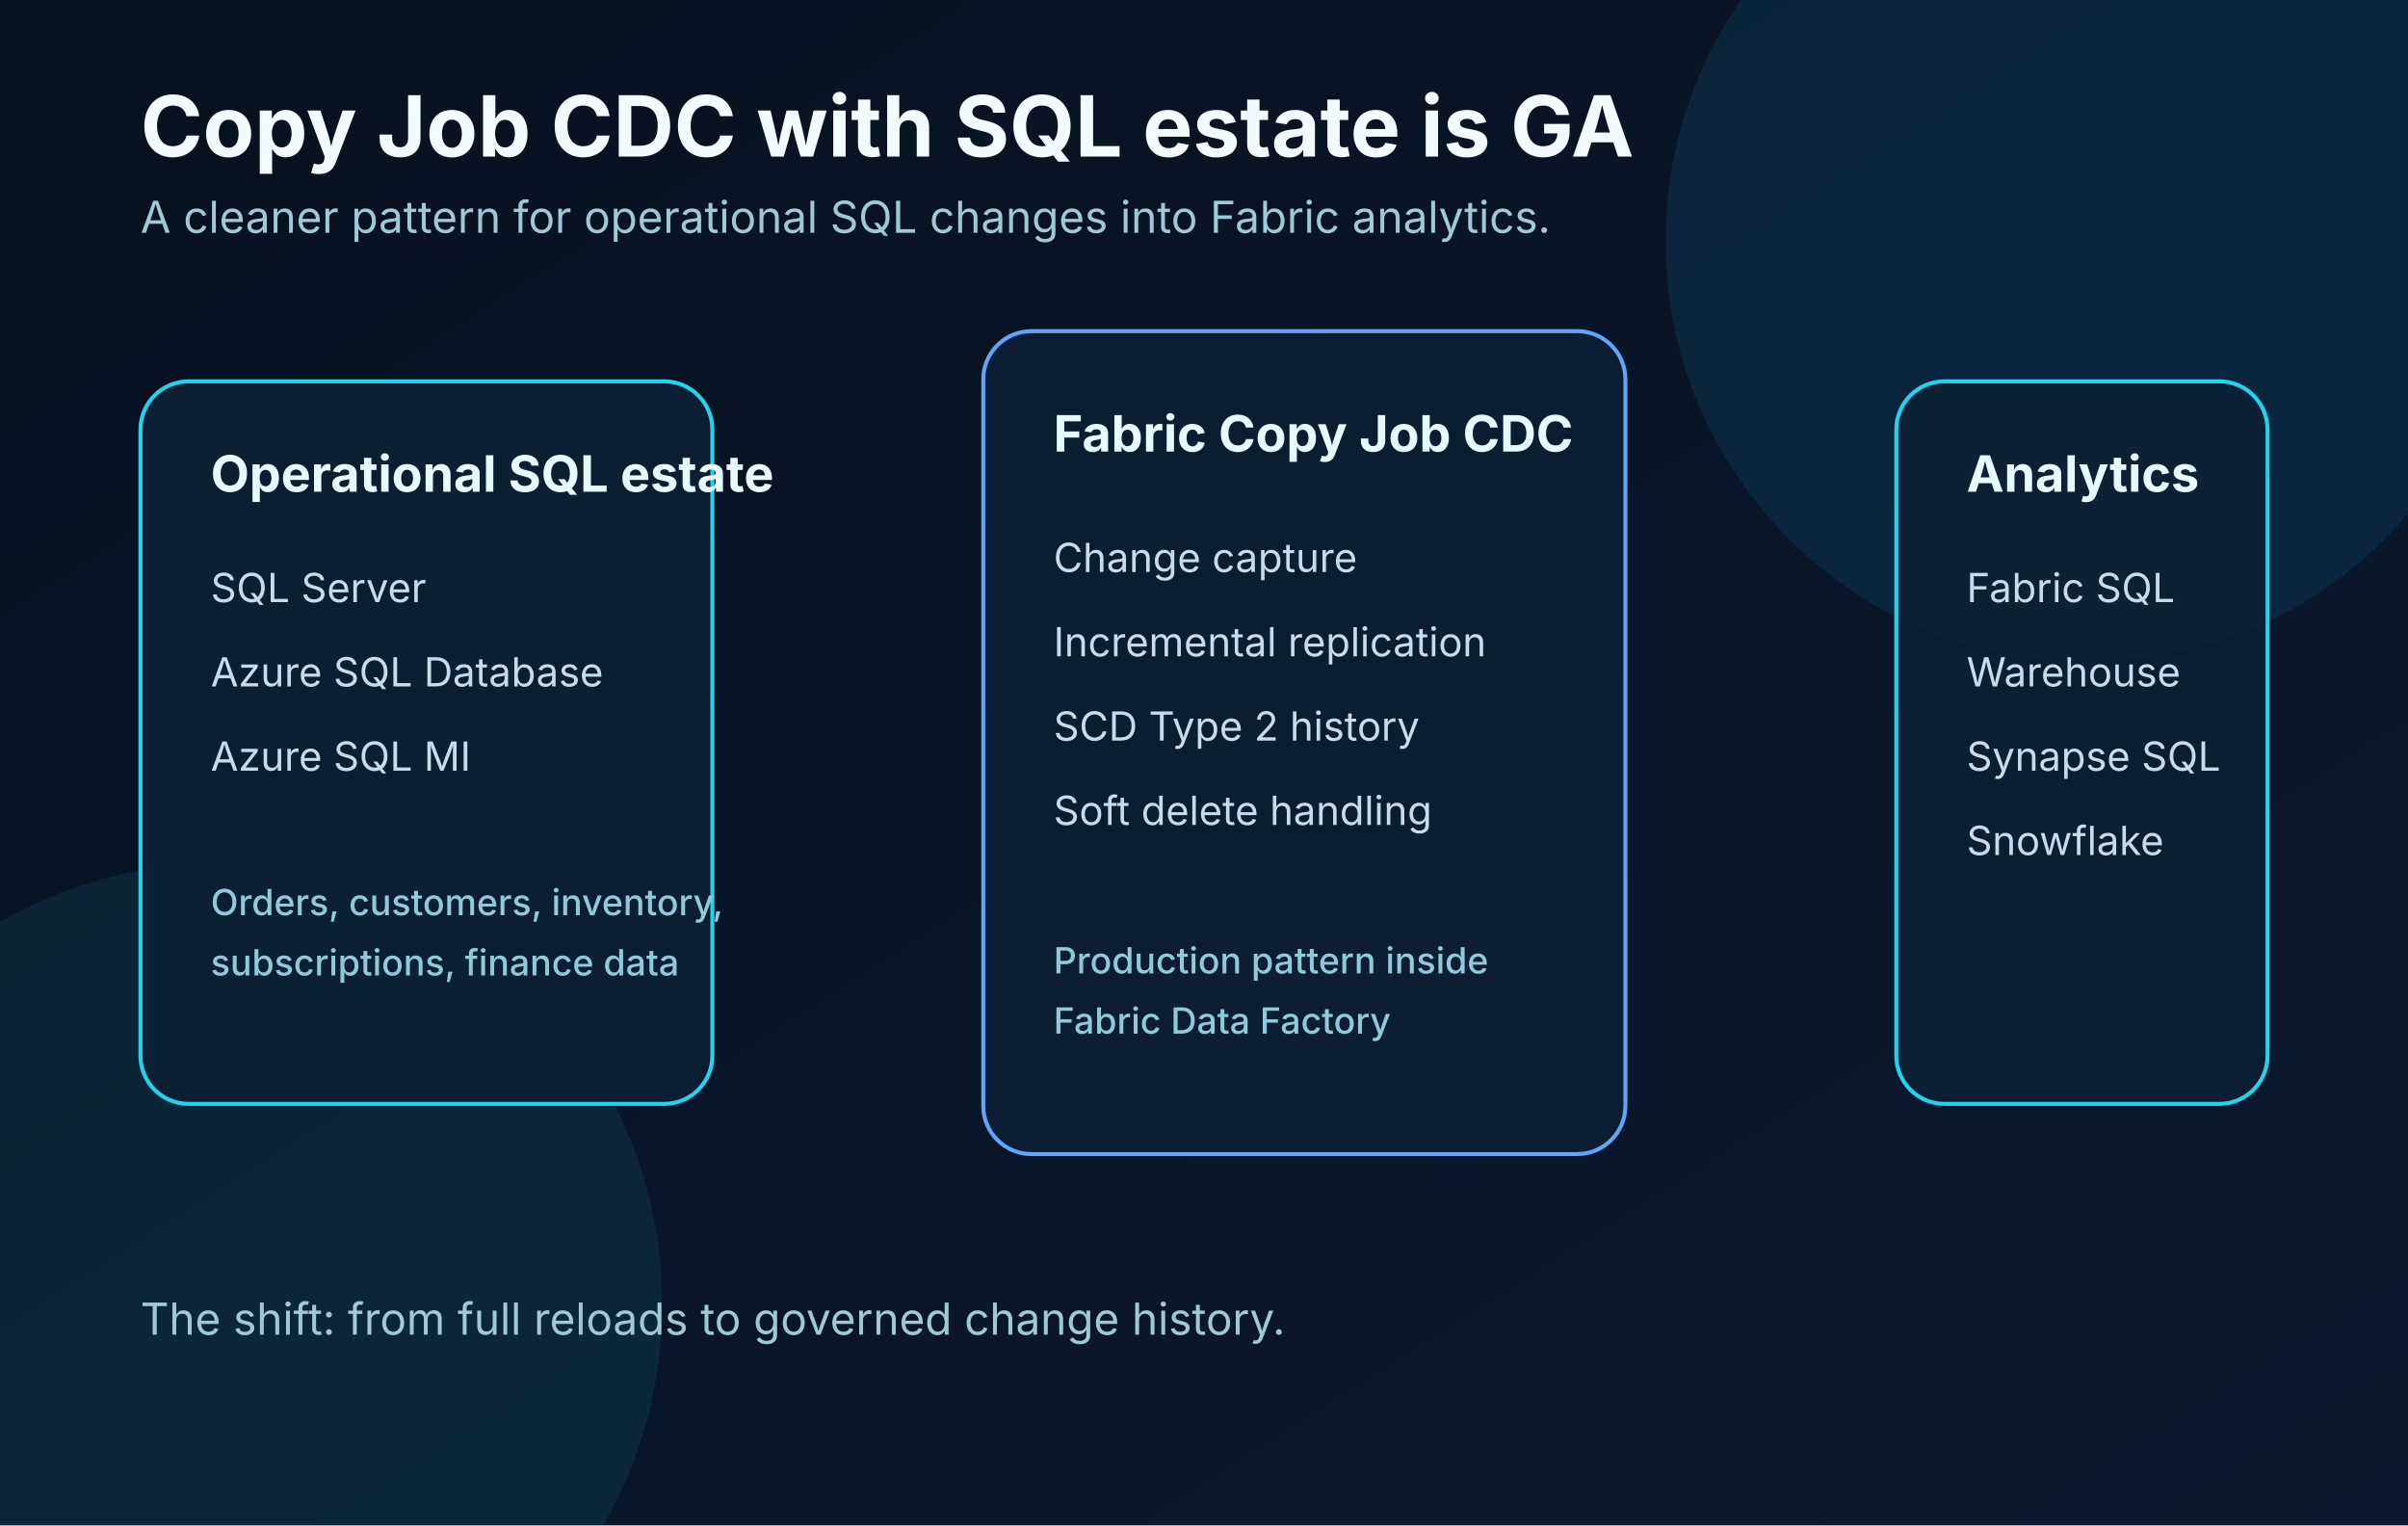
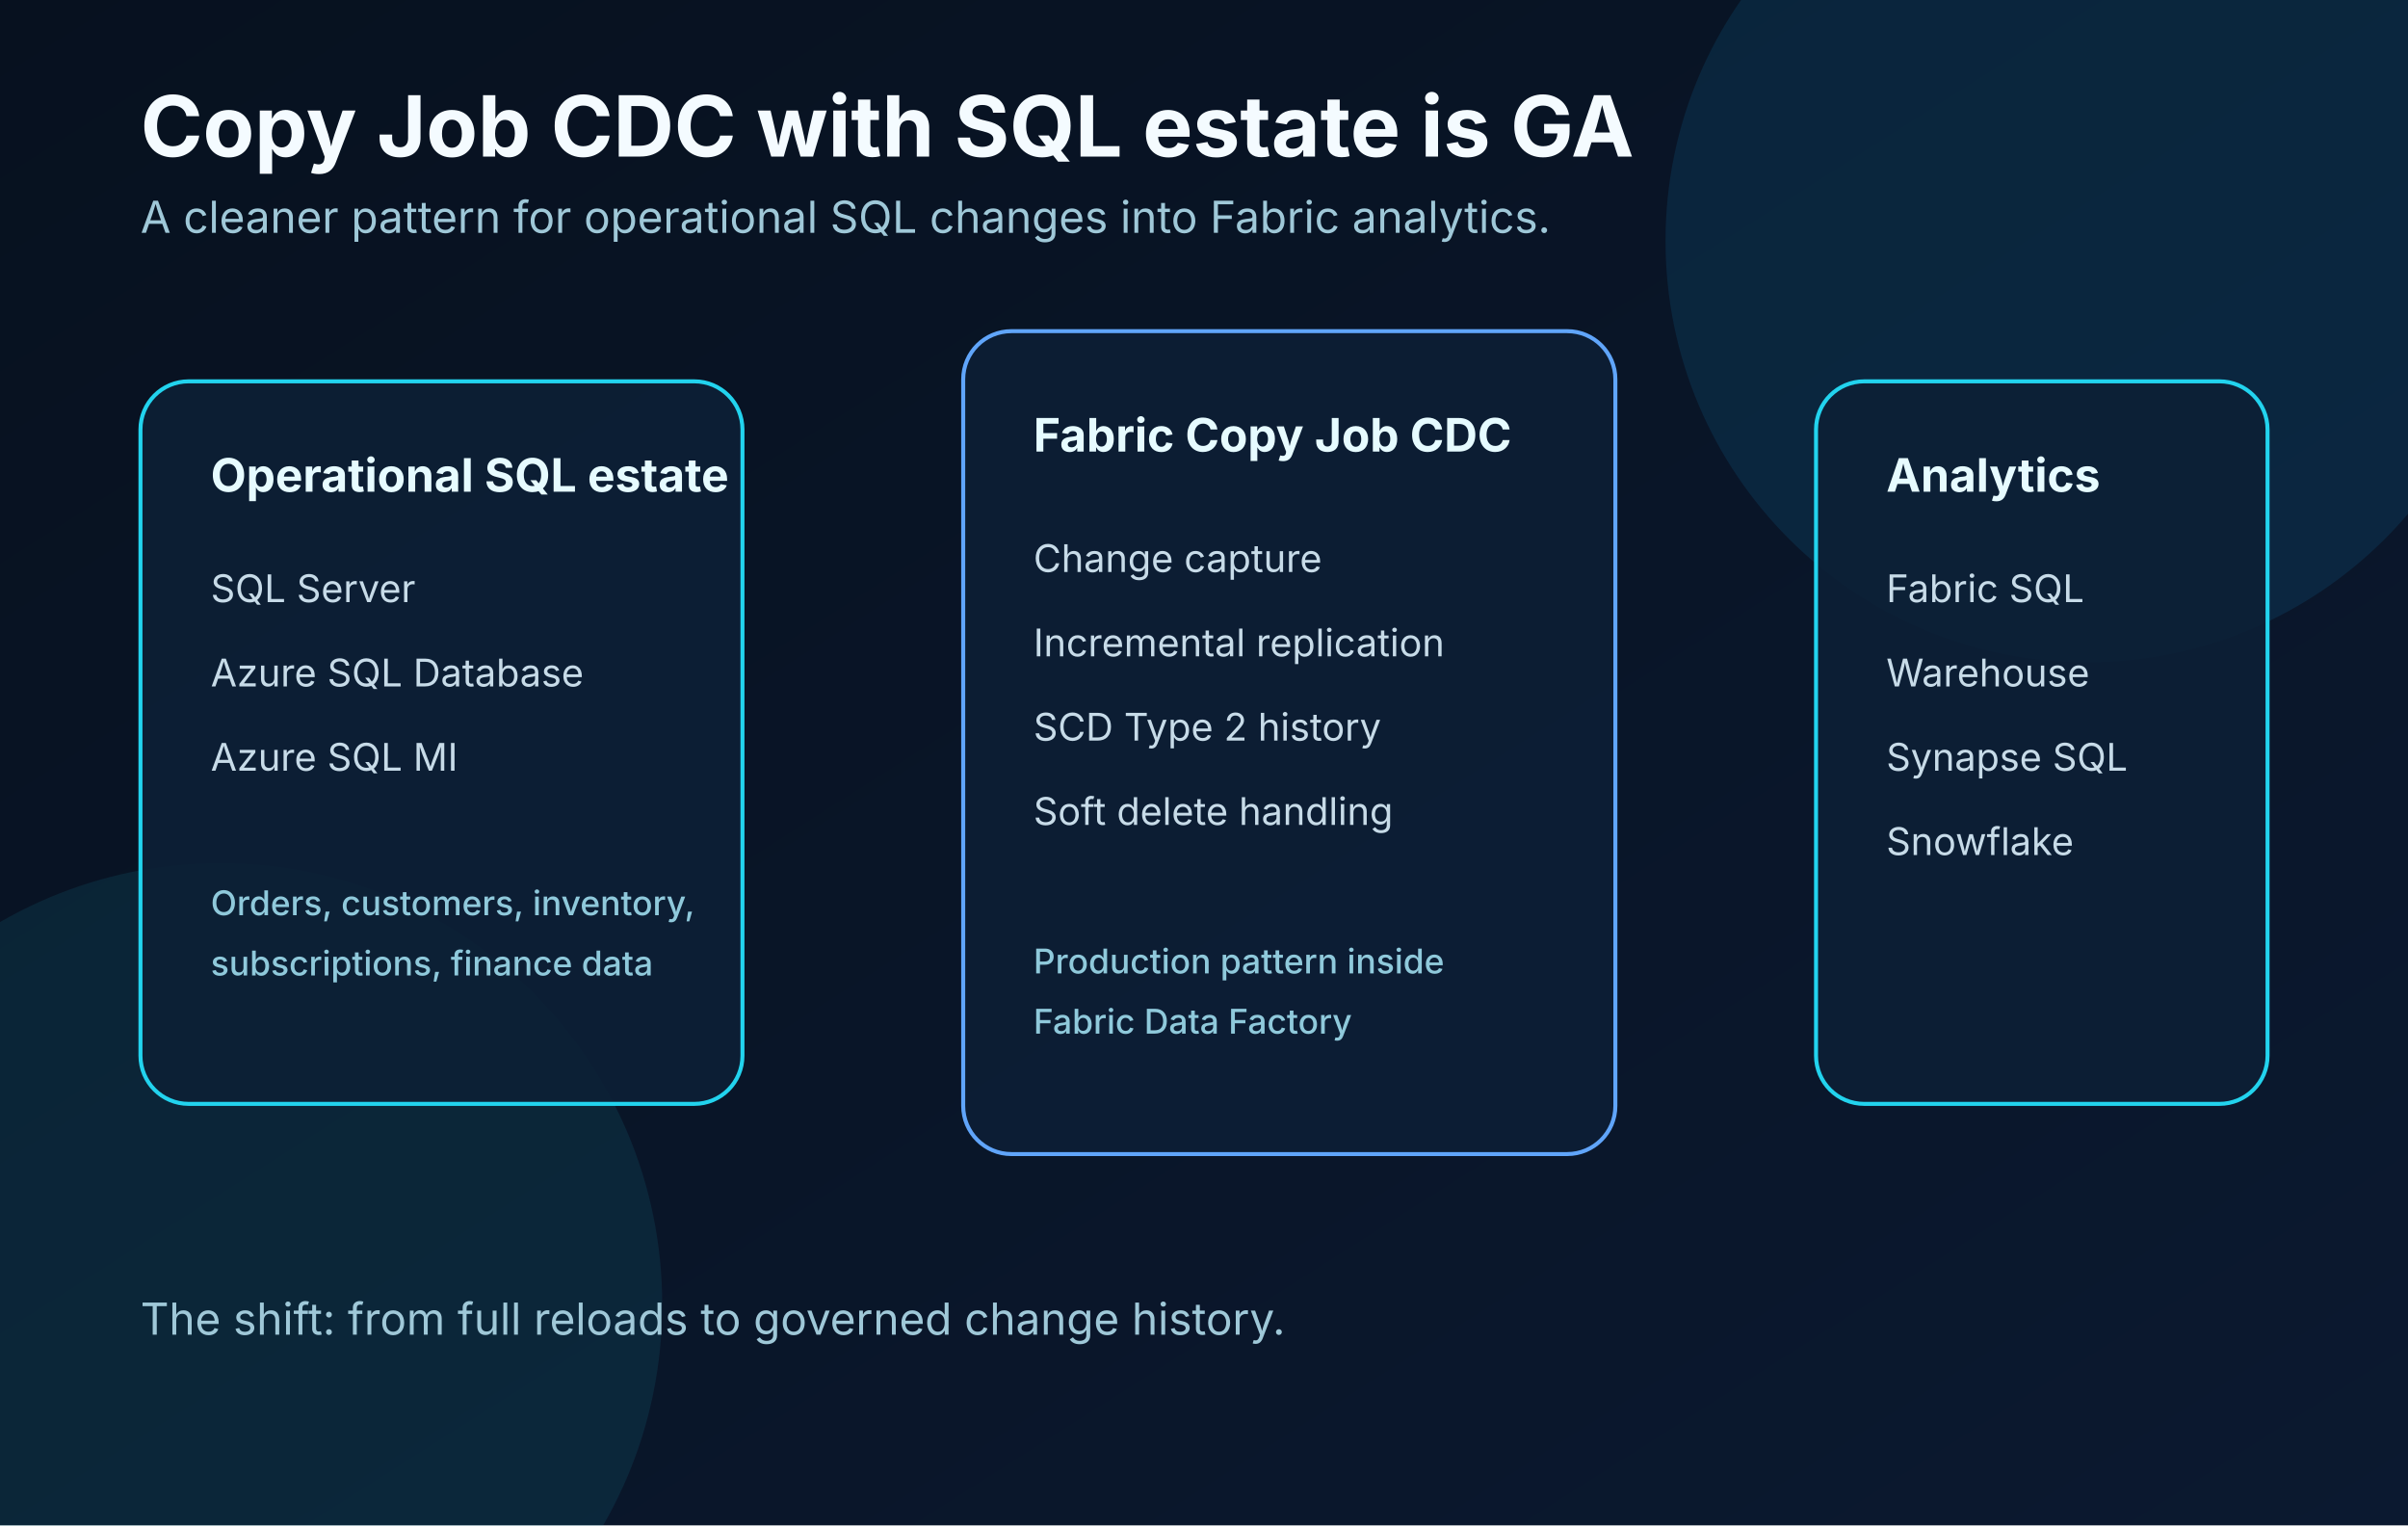
<svg xmlns="http://www.w3.org/2000/svg" width="1200" height="760" viewBox="0 0 1200 760" role="img" aria-labelledby="title desc">
  <defs>
    <linearGradient id="bg" x1="0" y1="0" x2="1" y2="1">
      <stop offset="0" stop-color="#07111f" />
      <stop offset="1" stop-color="#0b1930" />
    </linearGradient>
    <filter id="glow">
      <feGaussianBlur stdDeviation="4" result="coloredBlur" />
      <feMerge>
        <feMergeNode in="coloredBlur" />
        <feMergeNode in="SourceGraphic" />
      </feMerge>
    </filter>
    <style>
      .title { font: 700 42px Inter, Segoe UI, Arial, sans-serif; fill: #f4fbff; }
      .sub { font: 400 22px Inter, Segoe UI, Arial, sans-serif; fill: #9fc8d8; }
-       .card { fill: rgba(13,31,54,.9); stroke: #22d3ee; stroke-width: 2; rx: 24; }
-       .card2 { fill: rgba(13,31,54,.86); stroke: #60a5fa; stroke-width: 2; rx: 24; }
-       .head { font: 700 25px Inter, Segoe UI, Arial, sans-serif; fill: #e6fbff; }
-       .txt { font: 400 20px Inter, Segoe UI, Arial, sans-serif; fill: #c7dbe8; }
-       .small { font: 500 18px Inter, Segoe UI, Arial, sans-serif; fill: #8fc9db; }
-       .arrow { stroke: #22d3ee; stroke-width: 6; fill: none; marker-end: url(#arrow); filter:url(#glow); }
+       .card { fill: rgba(13,31,54,.9); stroke: #22d3ee; stroke-width: 2; }
+       .card2 { fill: rgba(13,31,54,.86); stroke: #60a5fa; stroke-width: 2; }
+       .head { font: 700 23px Inter, Segoe UI, Arial, sans-serif; fill: #e6fbff; }
+       .txt { font: 400 19px Inter, Segoe UI, Arial, sans-serif; fill: #c7dbe8; }
+       .small { font: 500 17px Inter, Segoe UI, Arial, sans-serif; fill: #8fc9db; }
+       .arrow { stroke: #22d3ee; stroke-width: 5; fill: none; marker-end: url(#arrow); filter:url(#glow); }
    </style>
    <marker id="arrow" markerWidth="12" markerHeight="12" refX="10" refY="6" orient="auto">
      <path d="M2,2 L10,6 L2,10 Z" fill="#22d3ee" />
    </marker>
  </defs>
  <rect width="1200" height="760" fill="url(#bg)" />
  <circle cx="1040" cy="120" r="210" fill="#0ea5e9" opacity=".12" />
  <circle cx="110" cy="650" r="220" fill="#22d3ee" opacity=".09" />
  <text x="70" y="78" class="title">Copy Job CDC with SQL estate is GA</text>
  <text x="70" y="116" class="sub">A cleaner pattern for operational SQL changes into Fabric analytics.</text>
-   <rect x="70" y="190" width="285" height="360" class="card" />
+   <rect x="70" y="190" width="300" height="360" rx="24" class="card" />
  <text x="105" y="245" class="head">Operational SQL estate</text>
  <text x="105" y="300" class="txt">SQL Server</text>
  <text x="105" y="342" class="txt">Azure SQL Database</text>
  <text x="105" y="384" class="txt">Azure SQL MI</text>
  <text x="105" y="456" class="small">Orders, customers, inventory,</text>
  <text x="105" y="486" class="small">subscriptions, finance data</text>
-   <path d="M370 370 C420 370 440 370 490 370" class="arrow" />
-   <rect x="490" y="165" width="320" height="410" class="card2" />
-   <text x="525" y="225" class="head">Fabric Copy Job CDC</text>
-   <text x="525" y="285" class="txt">Change capture</text>
-   <text x="525" y="327" class="txt">Incremental replication</text>
-   <text x="525" y="369" class="txt">SCD Type 2 history</text>
-   <text x="525" y="411" class="txt">Soft delete handling</text>
-   <text x="525" y="485" class="small">Production pattern inside</text>
-   <text x="525" y="515" class="small">Fabric Data Factory</text>
-   <path d="M825 370 C875 370 895 370 945 370" class="arrow" />
-   <rect x="945" y="190" width="185" height="360" class="card" />
-   <text x="980" y="245" class="head">Analytics</text>
-   <text x="980" y="300" class="txt">Fabric SQL</text>
-   <text x="980" y="342" class="txt">Warehouse</text>
-   <text x="980" y="384" class="txt">Synapse SQL</text>
-   <text x="980" y="426" class="txt">Snowflake</text>
+   <path d="M385 370 C425 370 440 370 480 370" class="arrow" />
+   <rect x="480" y="165" width="325" height="410" rx="24" class="card2" />
+   <text x="515" y="225" class="head">Fabric Copy Job CDC</text>
+   <text x="515" y="285" class="txt">Change capture</text>
+   <text x="515" y="327" class="txt">Incremental replication</text>
+   <text x="515" y="369" class="txt">SCD Type 2 history</text>
+   <text x="515" y="411" class="txt">Soft delete handling</text>
+   <text x="515" y="485" class="small">Production pattern inside</text>
+   <text x="515" y="515" class="small">Fabric Data Factory</text>
+   <path d="M820 370 C855 370 870 370 905 370" class="arrow" />
+   <rect x="905" y="190" width="225" height="360" rx="24" class="card" />
+   <text x="940" y="245" class="head">Analytics</text>
+   <text x="940" y="300" class="txt">Fabric SQL</text>
+   <text x="940" y="342" class="txt">Warehouse</text>
+   <text x="940" y="384" class="txt">Synapse SQL</text>
+   <text x="940" y="426" class="txt">Snowflake</text>
  <text x="70" y="665" class="sub">The shift: from full reloads to governed change history.</text>
</svg>
